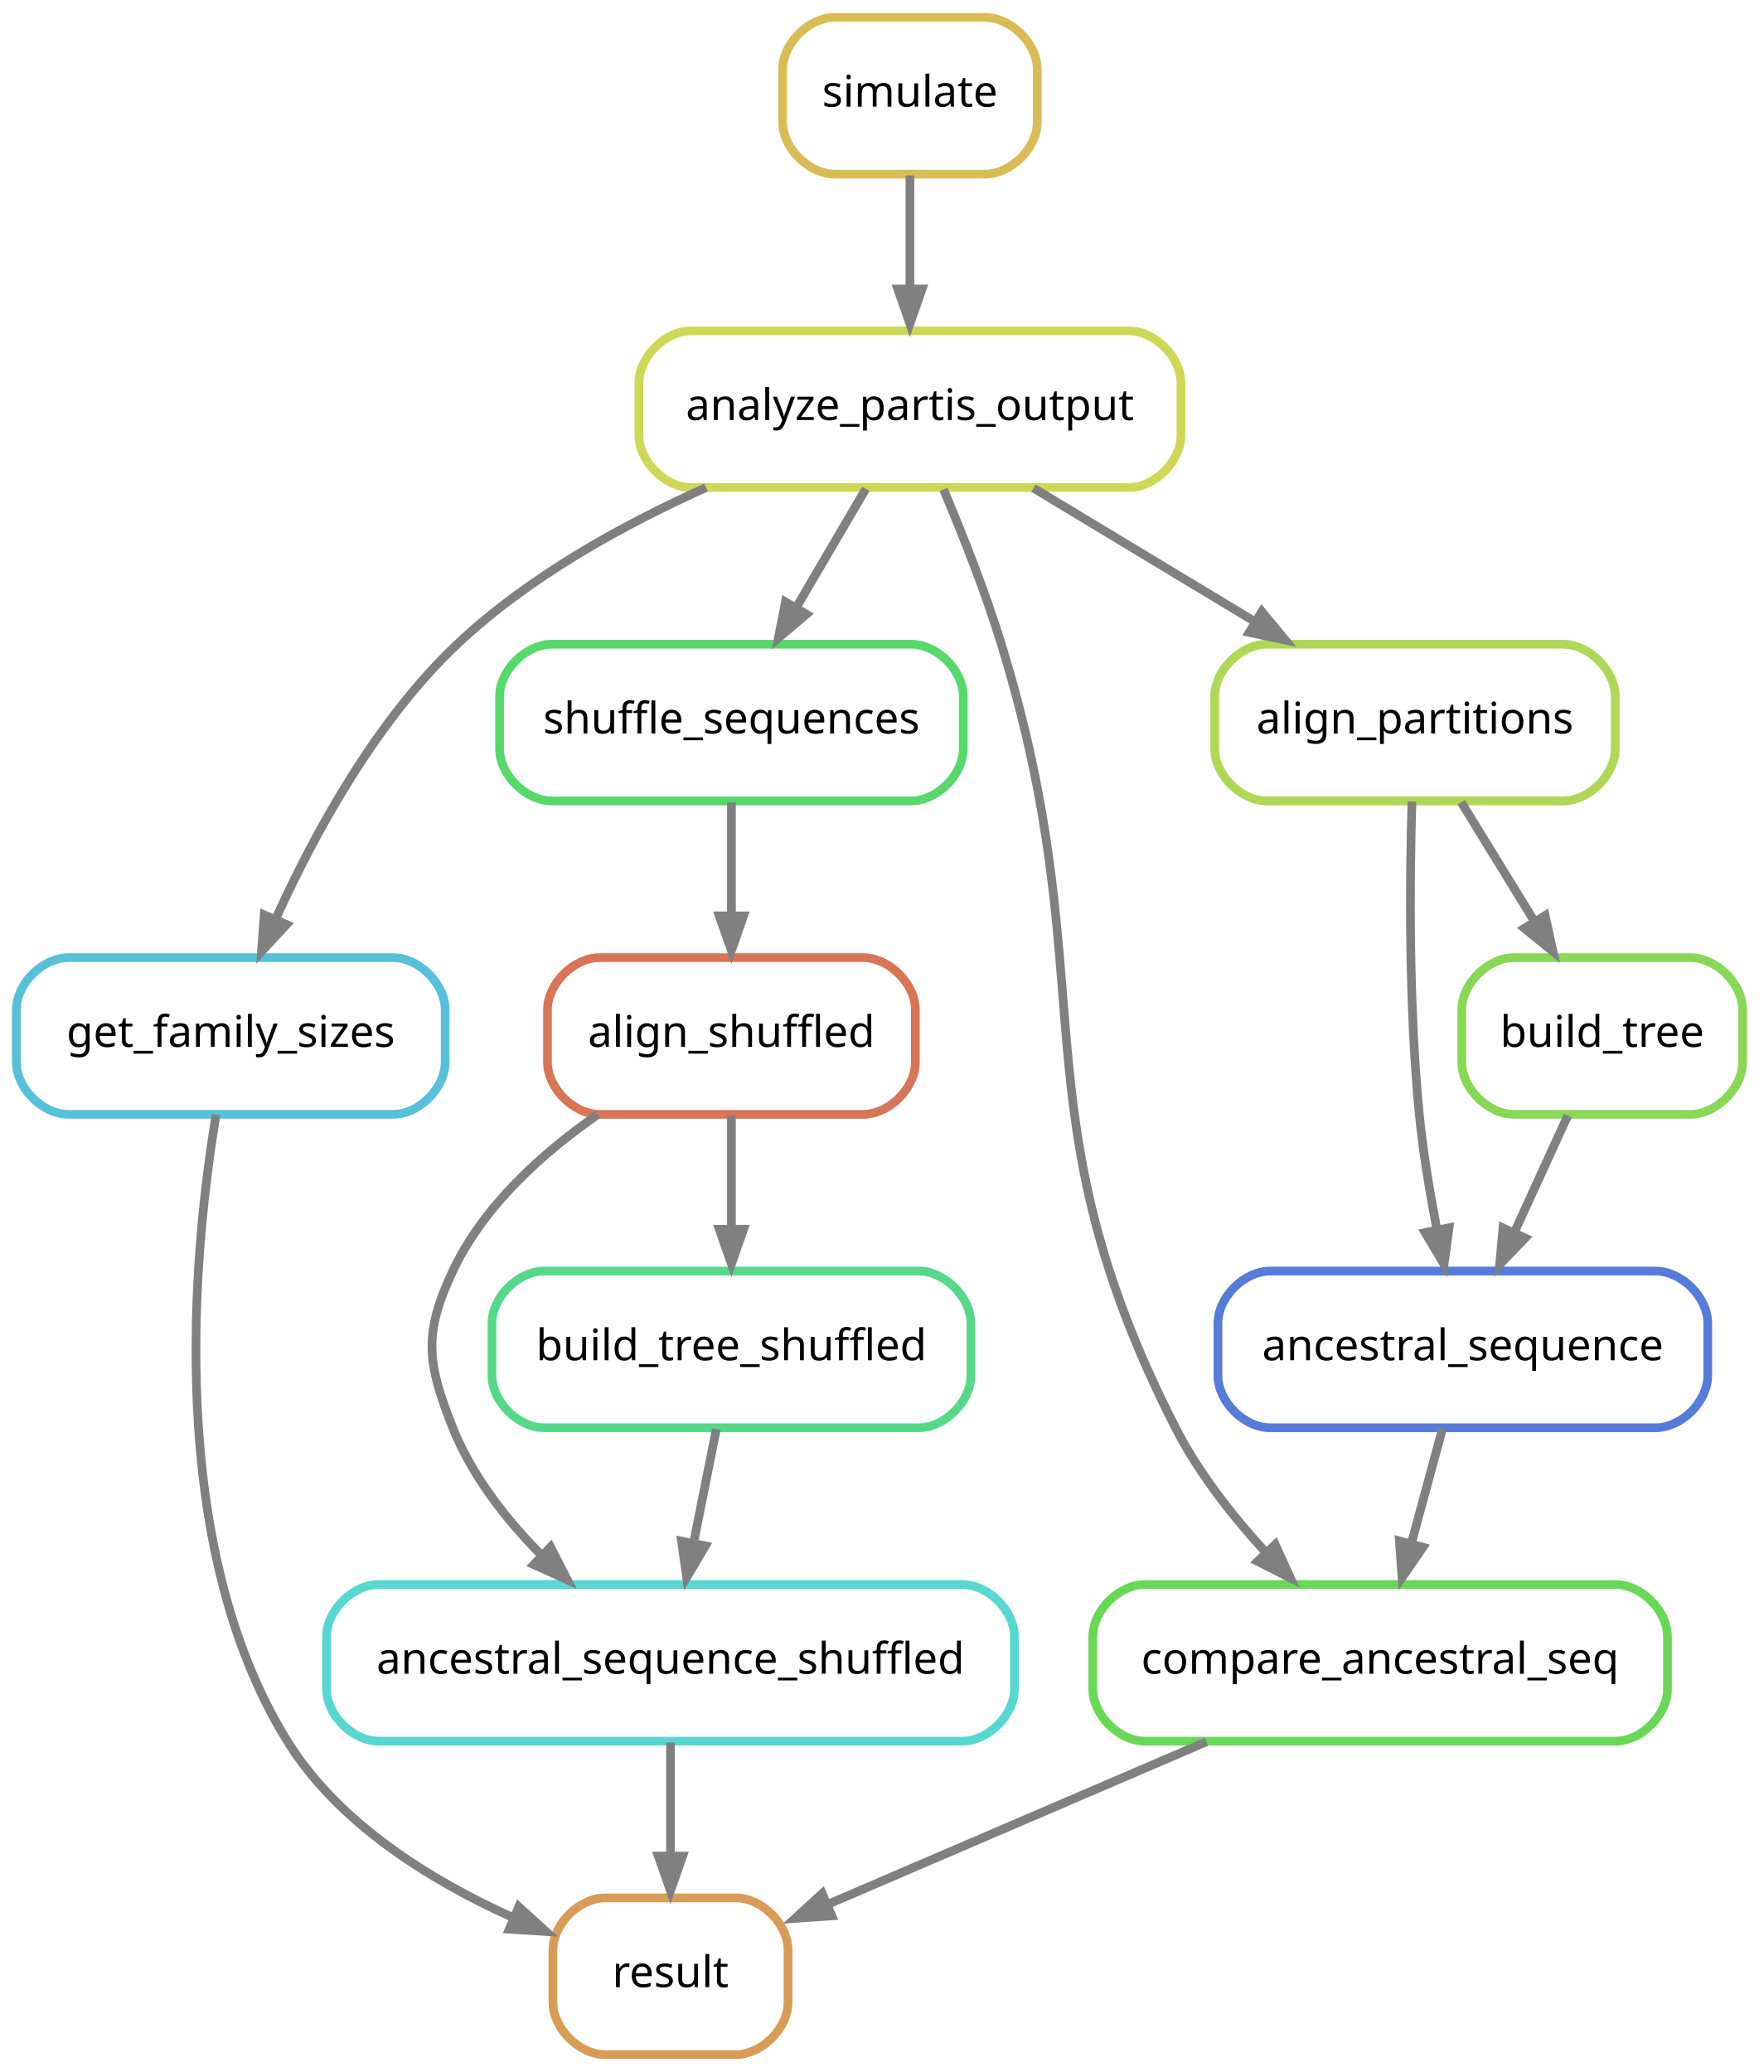
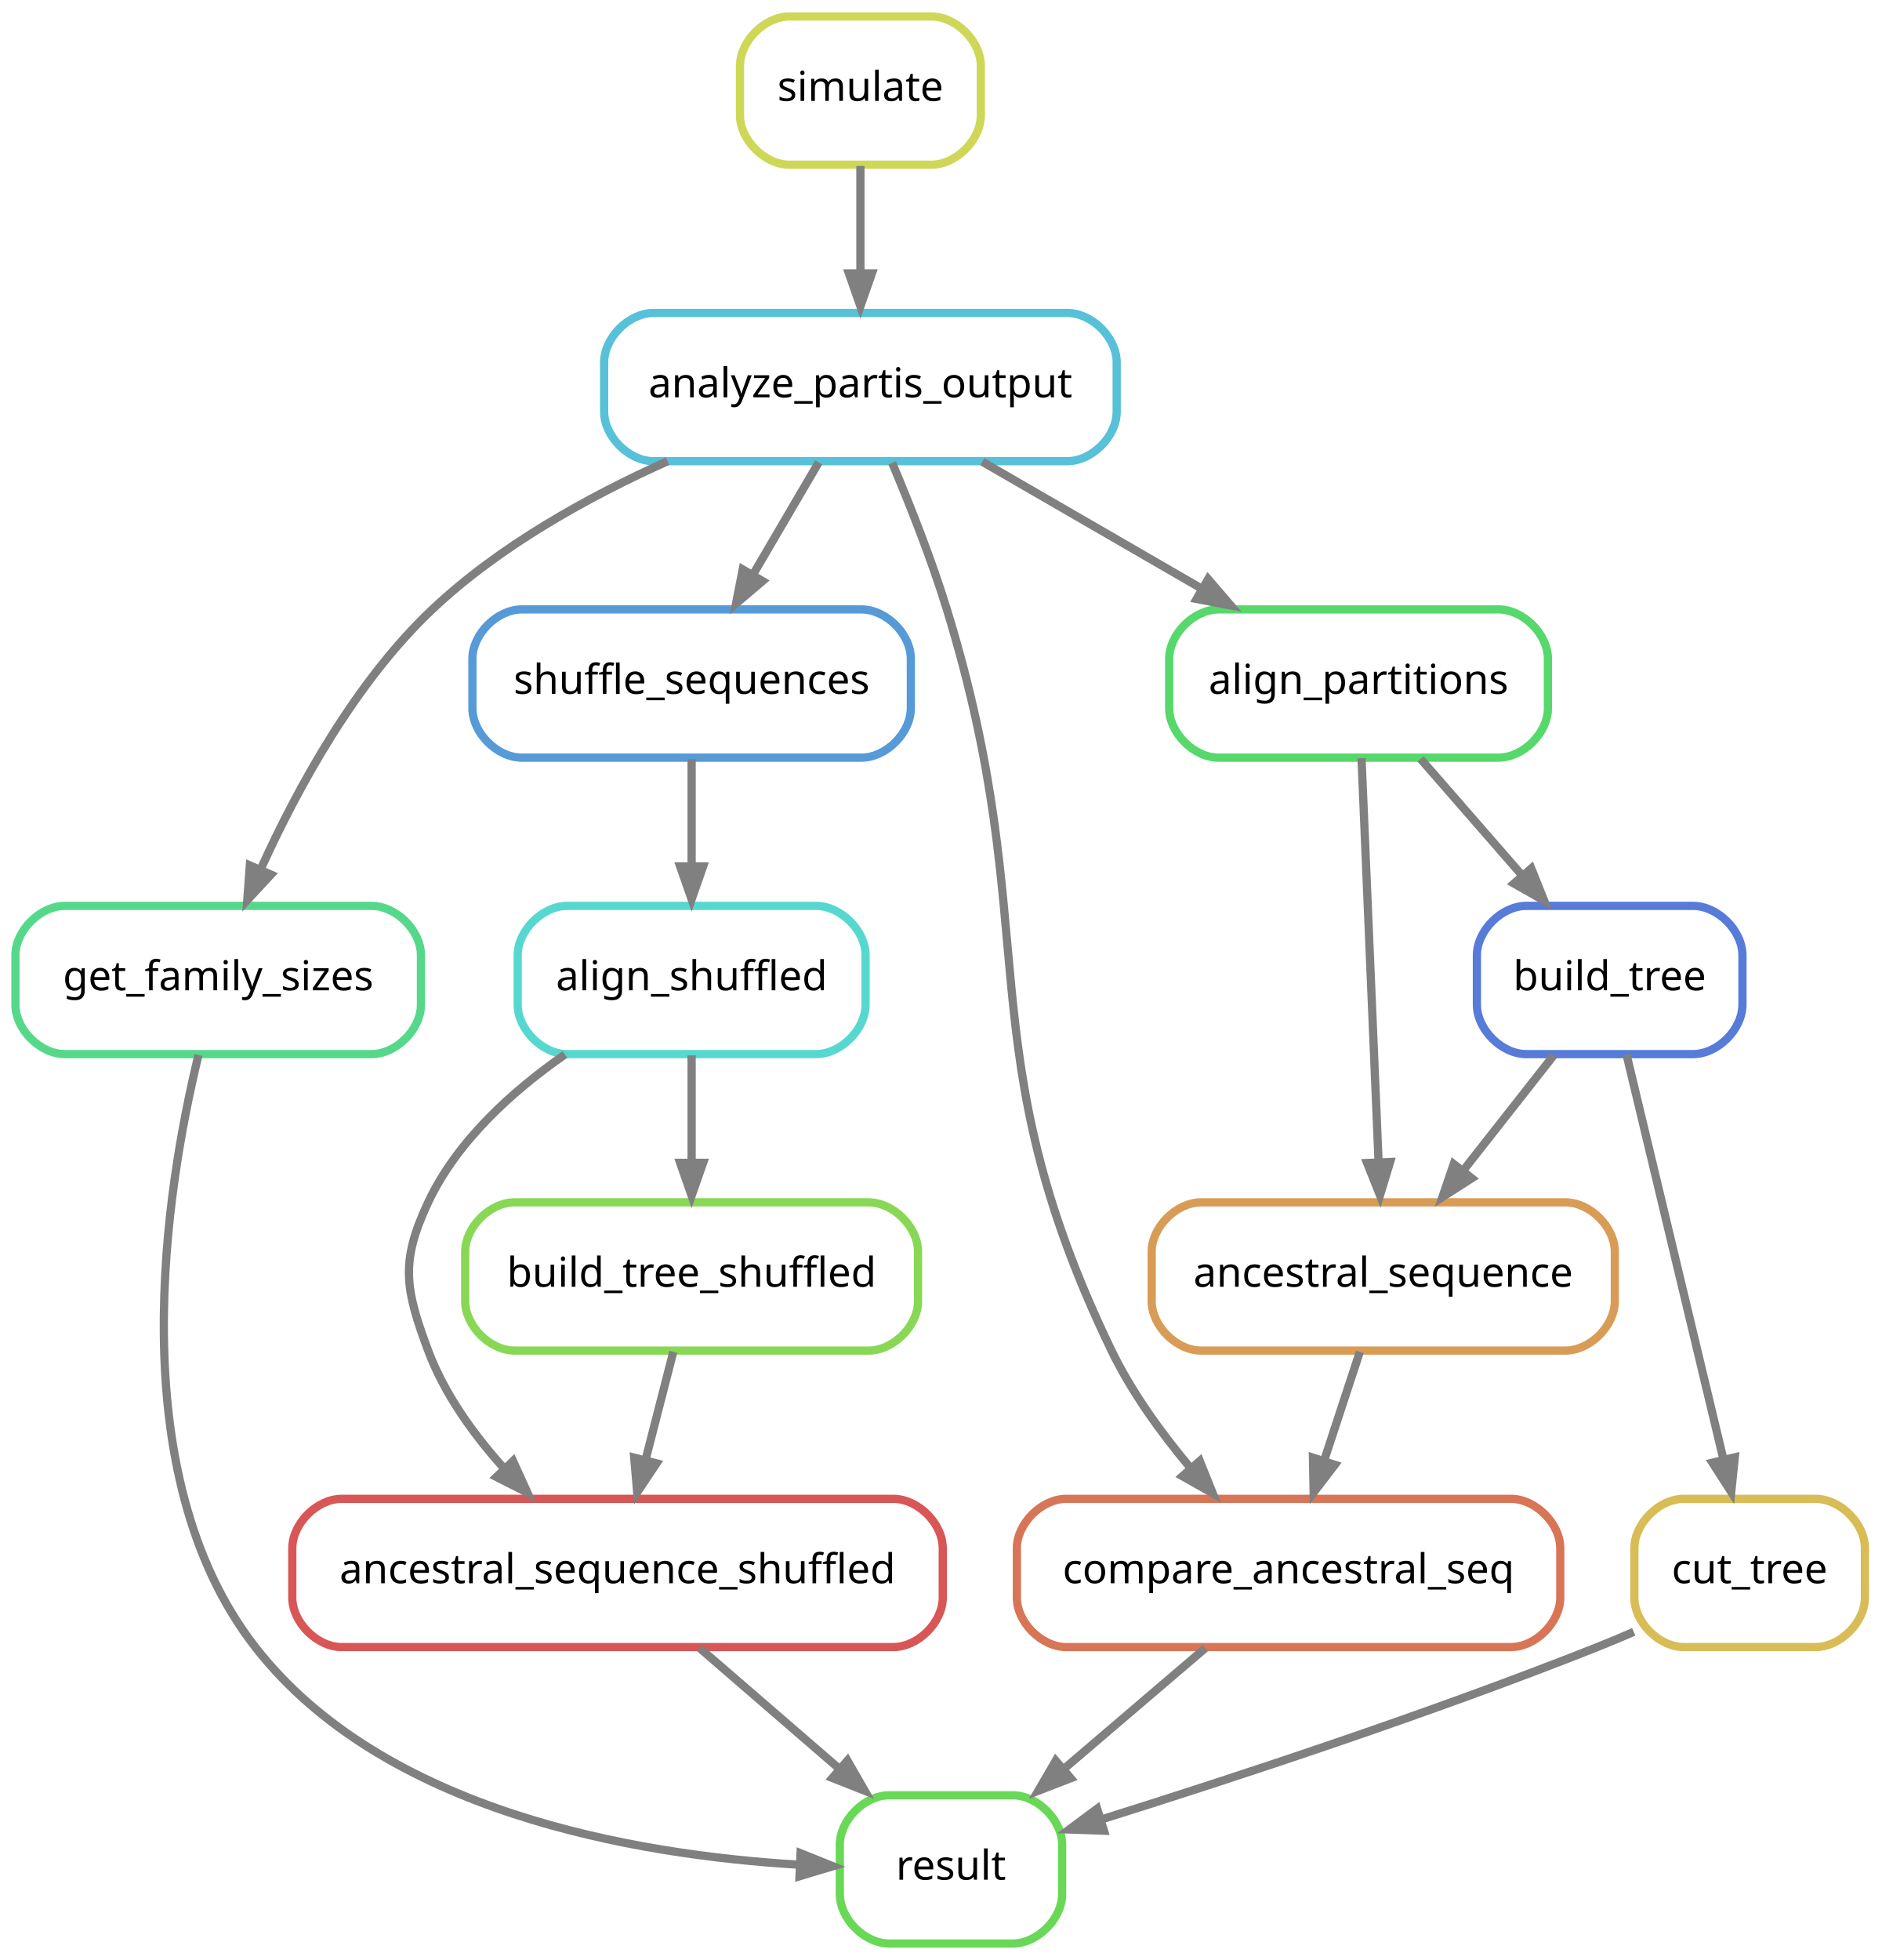
- <svg xmlns="http://www.w3.org/2000/svg" width="405pt" height="476pt" viewBox="0.00 0.00 405.00 476.00">
+ <svg xmlns="http://www.w3.org/2000/svg" width="457pt" height="476pt" viewBox="0.00 0.00 457.00 476.00">
  <g id="graph0" class="graph" transform="scale(1 1) rotate(0) translate(4 472)">
-     <polygon fill="white" stroke="white" points="-4,5 -4,-472 402,-472 402,5 -4,5" />
+     <polygon fill="white" stroke="white" points="-4,5 -4,-472 454,-472 454,5 -4,5" />
    <g id="node1" class="node">
-       <path fill="none" stroke="#d89c56" stroke-width="2" d="M165,-36C165,-36 135,-36 135,-36 129,-36 123,-30 123,-24 123,-24 123,-12 123,-12 123,-6 129,-0 135,-0 135,-0 165,-0 165,-0 171,-0 177,-6 177,-12 177,-12 177,-24 177,-24 177,-30 171,-36 165,-36" />
-       <text text-anchor="middle" x="150" y="-15.5" font-family="sans" font-size="10.00">result</text>
+       <path fill="none" stroke="#68d856" stroke-width="2" d="M242,-36C242,-36 212,-36 212,-36 206,-36 200,-30 200,-24 200,-24 200,-12 200,-12 200,-6 206,-0 212,-0 212,-0 242,-0 242,-0 248,-0 254,-6 254,-12 254,-12 254,-24 254,-24 254,-30 248,-36 242,-36" />
+       <text text-anchor="middle" x="227" y="-15.5" font-family="sans" font-size="10.00">result</text>
    </g>
    <g id="node2" class="node">
-       <path fill="none" stroke="#56c1d8" stroke-width="2" d="M86.25,-252C86.25,-252 11.75,-252 11.75,-252 5.75,-252 -0.25,-246 -0.25,-240 -0.25,-240 -0.25,-228 -0.25,-228 -0.25,-222 5.75,-216 11.75,-216 11.75,-216 86.25,-216 86.25,-216 92.25,-216 98.25,-222 98.25,-228 98.25,-228 98.25,-240 98.25,-240 98.25,-246 92.25,-252 86.25,-252" />
+       <path fill="none" stroke="#56d88a" stroke-width="2" d="M86.25,-252C86.25,-252 11.75,-252 11.75,-252 5.75,-252 -0.25,-246 -0.25,-240 -0.25,-240 -0.25,-228 -0.25,-228 -0.25,-222 5.75,-216 11.75,-216 11.75,-216 86.25,-216 86.25,-216 92.25,-216 98.25,-222 98.25,-228 98.25,-228 98.25,-240 98.25,-240 98.25,-246 92.25,-252 86.25,-252" />
      <text text-anchor="middle" x="49" y="-231.5" font-family="sans" font-size="10.00">get_family_sizes</text>
    </g>
-     <g id="edge2" class="edge">
-       <path fill="none" stroke="grey" stroke-width="2" d="M45.633,-215.939C40.44,-184.743 33.793,-117.532 62,-72 73.677,-53.151 94.768,-40.109 113.375,-31.68" />
-       <polygon fill="grey" stroke="grey" points="114.969,-34.806 122.816,-27.686 112.242,-28.359 114.969,-34.806" />
+     <g id="edge3" class="edge">
+       <path fill="none" stroke="grey" stroke-width="2" d="M44.216,-215.797C36.431,-183.771 24.986,-114.417 58,-72 89.12,-32.016 150.194,-21.546 189.769,-19.162" />
+       <polygon fill="grey" stroke="grey" points="189.998,-22.655 199.827,-18.701 189.677,-15.663 189.998,-22.655" />
    </g>
    <g id="node3" class="node">
-       <path fill="none" stroke="#ced856" stroke-width="2" d="M255.25,-396C255.25,-396 154.75,-396 154.75,-396 148.75,-396 142.75,-390 142.75,-384 142.75,-384 142.75,-372 142.75,-372 142.75,-366 148.75,-360 154.75,-360 154.75,-360 255.25,-360 255.25,-360 261.25,-360 267.25,-366 267.25,-372 267.25,-372 267.25,-384 267.25,-384 267.25,-390 261.25,-396 255.25,-396" />
+       <path fill="none" stroke="#56c1d8" stroke-width="2" d="M255.25,-396C255.25,-396 154.75,-396 154.75,-396 148.75,-396 142.75,-390 142.75,-384 142.75,-384 142.75,-372 142.75,-372 142.75,-366 148.75,-360 154.75,-360 154.75,-360 255.25,-360 255.25,-360 261.25,-360 267.25,-366 267.25,-372 267.25,-372 267.25,-384 267.25,-384 267.25,-390 261.25,-396 255.25,-396" />
      <text text-anchor="middle" x="205" y="-375.5" font-family="sans" font-size="10.00">analyze_partis_output</text>
    </g>
-     <g id="edge4" class="edge">
+     <g id="edge5" class="edge">
      <path fill="none" stroke="grey" stroke-width="2" d="M158.182,-359.997C138.885,-351.349 117.282,-339.373 101,-324 82.384,-306.424 68.335,-280.698 59.563,-261.42" />
      <polygon fill="grey" stroke="grey" points="62.663,-259.773 55.46,-252.003 56.246,-262.569 62.663,-259.773" />
    </g>
    <g id="node8" class="node">
-       <path fill="none" stroke="#56d86b" stroke-width="2" d="M205.25,-324C205.25,-324 122.75,-324 122.75,-324 116.75,-324 110.75,-318 110.75,-312 110.75,-312 110.75,-300 110.75,-300 110.75,-294 116.75,-288 122.75,-288 122.75,-288 205.25,-288 205.25,-288 211.25,-288 217.25,-294 217.25,-300 217.25,-300 217.25,-312 217.25,-312 217.25,-318 211.25,-324 205.25,-324" />
+       <path fill="none" stroke="#569ad8" stroke-width="2" d="M205.25,-324C205.25,-324 122.75,-324 122.75,-324 116.75,-324 110.75,-318 110.75,-312 110.75,-312 110.75,-300 110.75,-300 110.75,-294 116.75,-288 122.75,-288 122.75,-288 205.25,-288 205.25,-288 211.25,-288 217.25,-294 217.25,-300 217.25,-300 217.25,-312 217.25,-312 217.25,-318 211.25,-324 205.25,-324" />
      <text text-anchor="middle" x="164" y="-303.5" font-family="sans" font-size="10.00">shuffle_sequences</text>
    </g>
-     <g id="edge10" class="edge">
+     <g id="edge11" class="edge">
      <path fill="none" stroke="grey" stroke-width="2" d="M194.865,-359.697C190.148,-351.644 184.438,-341.894 179.218,-332.982" />
      <polygon fill="grey" stroke="grey" points="182.092,-330.964 174.018,-324.104 176.052,-334.502 182.092,-330.964" />
    </g>
    <g id="node9" class="node">
-       <path fill="none" stroke="#68d856" stroke-width="2" d="M367,-108C367,-108 259,-108 259,-108 253,-108 247,-102 247,-96 247,-96 247,-84 247,-84 247,-78 253,-72 259,-72 259,-72 367,-72 367,-72 373,-72 379,-78 379,-84 379,-84 379,-96 379,-96 379,-102 373,-108 367,-108" />
-       <text text-anchor="middle" x="313" y="-87.5" font-family="sans" font-size="10.00">compare_ancestral_seq</text>
+       <path fill="none" stroke="#d87556" stroke-width="2" d="M363,-108C363,-108 255,-108 255,-108 249,-108 243,-102 243,-96 243,-96 243,-84 243,-84 243,-78 249,-72 255,-72 255,-72 363,-72 363,-72 369,-72 375,-78 375,-84 375,-84 375,-96 375,-96 375,-102 369,-108 363,-108" />
+       <text text-anchor="middle" x="309" y="-87.5" font-family="sans" font-size="10.00">compare_ancestral_seq</text>
    </g>
-     <g id="edge12" class="edge">
-       <path fill="none" stroke="grey" stroke-width="2" d="M212.711,-359.583C217.031,-349.36 222.281,-336.11 226,-324 250.058,-245.659 228.734,-216.988 266,-144 271.224,-133.769 278.892,-123.948 286.527,-115.6" />
-       <polygon fill="grey" stroke="grey" points="289.058,-118.017 293.457,-108.378 284.008,-113.17 289.058,-118.017" />
+     <g id="edge13" class="edge">
+       <path fill="none" stroke="grey" stroke-width="2" d="M212.711,-359.583C217.031,-349.36 222.281,-336.11 226,-324 250.058,-245.659 230.344,-217.788 266,-144 270.844,-133.975 277.926,-124.168 284.95,-115.771" />
+       <polygon fill="grey" stroke="grey" points="287.634,-118.018 291.591,-108.19 282.369,-113.405 287.634,-118.018" />
    </g>
    <g id="node12" class="node">
-       <path fill="none" stroke="#afd856" stroke-width="2" d="M355,-324C355,-324 287,-324 287,-324 281,-324 275,-318 275,-312 275,-312 275,-300 275,-300 275,-294 281,-288 287,-288 287,-288 355,-288 355,-288 361,-288 367,-294 367,-300 367,-300 367,-312 367,-312 367,-318 361,-324 355,-324" />
-       <text text-anchor="middle" x="321" y="-303.5" font-family="sans" font-size="10.00">align_partitions</text>
+       <path fill="none" stroke="#56d86b" stroke-width="2" d="M360,-324C360,-324 292,-324 292,-324 286,-324 280,-318 280,-312 280,-312 280,-300 280,-300 280,-294 286,-288 292,-288 292,-288 360,-288 360,-288 366,-288 372,-294 372,-300 372,-300 372,-312 372,-312 372,-318 366,-324 360,-324" />
+       <text text-anchor="middle" x="326" y="-303.5" font-family="sans" font-size="10.00">align_partitions</text>
    </g>
-     <g id="edge16" class="edge">
-       <path fill="none" stroke="grey" stroke-width="2" d="M233.377,-359.876C248.544,-350.724 267.405,-339.342 283.739,-329.485" />
-       <polygon fill="grey" stroke="grey" points="285.761,-332.353 292.514,-324.19 282.144,-326.36 285.761,-332.353" />
+     <g id="edge17" class="edge">
+       <path fill="none" stroke="grey" stroke-width="2" d="M234.6,-359.876C250.567,-350.639 270.46,-339.131 287.606,-329.212" />
+       <polygon fill="grey" stroke="grey" points="289.383,-332.227 296.286,-324.19 285.878,-326.168 289.383,-332.227" />
    </g>
    <g id="node4" class="node">
-       <path fill="none" stroke="#d8bc56" stroke-width="2" d="M222.25,-468C222.25,-468 187.75,-468 187.75,-468 181.75,-468 175.75,-462 175.75,-456 175.75,-456 175.75,-444 175.75,-444 175.75,-438 181.75,-432 187.75,-432 187.75,-432 222.25,-432 222.25,-432 228.25,-432 234.25,-438 234.25,-444 234.25,-444 234.25,-456 234.25,-456 234.25,-462 228.25,-468 222.25,-468" />
+       <path fill="none" stroke="#ced856" stroke-width="2" d="M222.25,-468C222.25,-468 187.75,-468 187.75,-468 181.75,-468 175.75,-462 175.75,-456 175.75,-456 175.75,-444 175.75,-444 175.75,-438 181.75,-432 187.75,-432 187.75,-432 222.25,-432 222.25,-432 228.25,-432 234.25,-438 234.25,-444 234.25,-444 234.25,-456 234.25,-456 234.25,-462 228.25,-468 222.25,-468" />
      <text text-anchor="middle" x="205" y="-447.5" font-family="sans" font-size="10.00">simulate</text>
    </g>
-     <g id="edge5" class="edge">
+     <g id="edge6" class="edge">
      <path fill="none" stroke="grey" stroke-width="2" d="M205,-431.697C205,-423.983 205,-414.712 205,-406.112" />
      <polygon fill="grey" stroke="grey" points="208.5,-406.104 205,-396.104 201.5,-406.104 208.5,-406.104" />
    </g>
    <g id="node5" class="node">
-       <path fill="none" stroke="#56d8d0" stroke-width="2" d="M217,-108C217,-108 83,-108 83,-108 77,-108 71,-102 71,-96 71,-96 71,-84 71,-84 71,-78 77,-72 83,-72 83,-72 217,-72 217,-72 223,-72 229,-78 229,-84 229,-84 229,-96 229,-96 229,-102 223,-108 217,-108" />
-       <text text-anchor="middle" x="150" y="-87.5" font-family="sans" font-size="10.00">ancestral_sequence_shuffled</text>
+       <path fill="none" stroke="#d85656" stroke-width="2" d="M213,-108C213,-108 79,-108 79,-108 73,-108 67,-102 67,-96 67,-96 67,-84 67,-84 67,-78 73,-72 79,-72 79,-72 213,-72 213,-72 219,-72 225,-78 225,-84 225,-84 225,-96 225,-96 225,-102 219,-108 213,-108" />
+       <text text-anchor="middle" x="146" y="-87.5" font-family="sans" font-size="10.00">ancestral_sequence_shuffled</text>
    </g>
    <g id="edge1" class="edge">
-       <path fill="none" stroke="grey" stroke-width="2" d="M150,-71.697C150,-63.983 150,-54.712 150,-46.112" />
-       <polygon fill="grey" stroke="grey" points="153.5,-46.104 150,-36.104 146.5,-46.104 153.5,-46.104" />
+       <path fill="none" stroke="grey" stroke-width="2" d="M166.022,-71.697C176.126,-62.965 188.536,-52.24 199.518,-42.75" />
+       <polygon fill="grey" stroke="grey" points="201.93,-45.291 207.208,-36.104 197.353,-39.995 201.93,-45.291" />
    </g>
    <g id="node6" class="node">
-       <path fill="none" stroke="#56d88a" stroke-width="2" d="M207,-180C207,-180 121,-180 121,-180 115,-180 109,-174 109,-168 109,-168 109,-156 109,-156 109,-150 115,-144 121,-144 121,-144 207,-144 207,-144 213,-144 219,-150 219,-156 219,-156 219,-168 219,-168 219,-174 213,-180 207,-180" />
+       <path fill="none" stroke="#88d856" stroke-width="2" d="M207,-180C207,-180 121,-180 121,-180 115,-180 109,-174 109,-168 109,-168 109,-156 109,-156 109,-150 115,-144 121,-144 121,-144 207,-144 207,-144 213,-144 219,-150 219,-156 219,-156 219,-168 219,-168 219,-174 213,-180 207,-180" />
      <text text-anchor="middle" x="164" y="-159.5" font-family="sans" font-size="10.00">build_tree_shuffled</text>
    </g>
    <g id="edge7" class="edge">
-       <path fill="none" stroke="grey" stroke-width="2" d="M160.539,-143.697C158.997,-135.983 157.142,-126.712 155.422,-118.112" />
-       <polygon fill="grey" stroke="grey" points="158.814,-117.224 153.421,-108.104 151.95,-118.597 158.814,-117.224" />
+       <path fill="none" stroke="grey" stroke-width="2" d="M159.551,-143.697C157.545,-135.898 155.131,-126.509 152.899,-117.829" />
+       <polygon fill="grey" stroke="grey" points="156.278,-116.918 150.398,-108.104 149.499,-118.661 156.278,-116.918" />
    </g>
    <g id="node7" class="node">
-       <path fill="none" stroke="#d87556" stroke-width="2" d="M194.25,-252C194.25,-252 133.75,-252 133.75,-252 127.75,-252 121.75,-246 121.75,-240 121.75,-240 121.75,-228 121.75,-228 121.75,-222 127.75,-216 133.75,-216 133.75,-216 194.25,-216 194.25,-216 200.25,-216 206.25,-222 206.25,-228 206.25,-228 206.25,-240 206.25,-240 206.25,-246 200.25,-252 194.25,-252" />
+       <path fill="none" stroke="#56d8d0" stroke-width="2" d="M194.25,-252C194.25,-252 133.75,-252 133.75,-252 127.75,-252 121.75,-246 121.75,-240 121.75,-240 121.75,-228 121.75,-228 121.75,-222 127.75,-216 133.75,-216 133.75,-216 194.25,-216 194.25,-216 200.25,-216 206.25,-222 206.25,-228 206.25,-228 206.25,-240 206.25,-240 206.25,-246 200.25,-252 194.25,-252" />
      <text text-anchor="middle" x="164" y="-231.5" font-family="sans" font-size="10.00">align_shuffled</text>
    </g>
-     <g id="edge6" class="edge">
-       <path fill="none" stroke="grey" stroke-width="2" d="M133.231,-215.907C120.456,-207.021 106.999,-194.883 100,-180 93.191,-165.521 94.093,-158.87 100,-144 104.291,-133.199 111.942,-123.324 119.988,-115.102" />
-       <polygon fill="grey" stroke="grey" points="122.578,-117.469 127.404,-108.037 117.75,-112.401 122.578,-117.469" />
+     <g id="edge8" class="edge">
+       <path fill="none" stroke="grey" stroke-width="2" d="M133.231,-215.907C120.456,-207.021 106.999,-194.883 100,-180 93.191,-165.521 94.403,-158.989 100,-144 103.876,-133.621 110.803,-123.927 118.124,-115.743" />
+       <polygon fill="grey" stroke="grey" points="120.784,-118.026 125.177,-108.385 115.731,-113.182 120.784,-118.026" />
    </g>
-     <g id="edge8" class="edge">
+     <g id="edge9" class="edge">
      <path fill="none" stroke="grey" stroke-width="2" d="M164,-215.697C164,-207.983 164,-198.712 164,-190.112" />
      <polygon fill="grey" stroke="grey" points="167.5,-190.104 164,-180.104 160.5,-190.104 167.5,-190.104" />
    </g>
-     <g id="edge9" class="edge">
+     <g id="edge10" class="edge">
      <path fill="none" stroke="grey" stroke-width="2" d="M164,-287.697C164,-279.983 164,-270.712 164,-262.112" />
      <polygon fill="grey" stroke="grey" points="167.5,-262.104 164,-252.104 160.5,-262.104 167.5,-262.104" />
    </g>
-     <g id="edge3" class="edge">
-       <path fill="none" stroke="grey" stroke-width="2" d="M273.126,-71.876C246.717,-60.535 212.336,-45.77 186.62,-34.726" />
-       <polygon fill="grey" stroke="grey" points="187.792,-31.421 177.222,-30.691 185.03,-37.853 187.792,-31.421" />
+     <g id="edge2" class="edge">
+       <path fill="none" stroke="grey" stroke-width="2" d="M288.73,-71.697C278.502,-62.965 265.939,-52.24 254.822,-42.75" />
+       <polygon fill="grey" stroke="grey" points="256.915,-39.935 247.037,-36.104 252.37,-45.259 256.915,-39.935" />
    </g>
    <g id="node10" class="node">
-       <path fill="none" stroke="#567bd8" stroke-width="2" d="M376.25,-180C376.25,-180 287.75,-180 287.75,-180 281.75,-180 275.75,-174 275.75,-168 275.75,-168 275.75,-156 275.75,-156 275.75,-150 281.75,-144 287.75,-144 287.75,-144 376.25,-144 376.25,-144 382.25,-144 388.25,-150 388.25,-156 388.25,-156 388.25,-168 388.25,-168 388.25,-174 382.25,-180 376.25,-180" />
+       <path fill="none" stroke="#d89c56" stroke-width="2" d="M376.25,-180C376.25,-180 287.75,-180 287.75,-180 281.75,-180 275.75,-174 275.75,-168 275.75,-168 275.75,-156 275.75,-156 275.75,-150 281.75,-144 287.75,-144 287.75,-144 376.25,-144 376.25,-144 382.25,-144 388.25,-150 388.25,-156 388.25,-156 388.25,-168 388.25,-168 388.25,-174 382.25,-180 376.25,-180" />
      <text text-anchor="middle" x="332" y="-159.5" font-family="sans" font-size="10.00">ancestral_sequence</text>
    </g>
-     <g id="edge11" class="edge">
-       <path fill="none" stroke="grey" stroke-width="2" d="M327.303,-143.697C325.187,-135.898 322.638,-126.509 320.282,-117.829" />
-       <polygon fill="grey" stroke="grey" points="323.64,-116.838 317.643,-108.104 316.884,-118.672 323.64,-116.838" />
+     <g id="edge12" class="edge">
+       <path fill="none" stroke="grey" stroke-width="2" d="M326.315,-143.697C323.752,-135.898 320.667,-126.509 317.815,-117.829" />
+       <polygon fill="grey" stroke="grey" points="321.067,-116.512 314.62,-108.104 314.416,-118.697 321.067,-116.512" />
    </g>
    <g id="node11" class="node">
-       <path fill="none" stroke="#88d856" stroke-width="2" d="M384.25,-252C384.25,-252 343.75,-252 343.75,-252 337.75,-252 331.75,-246 331.75,-240 331.75,-240 331.75,-228 331.75,-228 331.75,-222 337.75,-216 343.75,-216 343.75,-216 384.25,-216 384.25,-216 390.25,-216 396.25,-222 396.25,-228 396.25,-228 396.25,-240 396.25,-240 396.25,-246 390.25,-252 384.25,-252" />
-       <text text-anchor="middle" x="364" y="-231.5" font-family="sans" font-size="10.00">build_tree</text>
+       <path fill="none" stroke="#567bd8" stroke-width="2" d="M407.25,-252C407.25,-252 366.75,-252 366.75,-252 360.75,-252 354.75,-246 354.75,-240 354.75,-240 354.75,-228 354.75,-228 354.75,-222 360.75,-216 366.75,-216 366.75,-216 407.25,-216 407.25,-216 413.25,-216 419.25,-222 419.25,-228 419.25,-228 419.25,-240 419.25,-240 419.25,-246 413.25,-252 407.25,-252" />
+       <text text-anchor="middle" x="387" y="-231.5" font-family="sans" font-size="10.00">build_tree</text>
    </g>
-     <g id="edge13" class="edge">
-       <path fill="none" stroke="grey" stroke-width="2" d="M356.09,-215.697C352.447,-207.728 348.046,-198.1 344.006,-189.264" />
-       <polygon fill="grey" stroke="grey" points="347.16,-187.744 339.819,-180.104 340.794,-190.654 347.16,-187.744" />
+     <g id="edge15" class="edge">
+       <path fill="none" stroke="grey" stroke-width="2" d="M373.404,-215.697C366.877,-207.389 358.932,-197.277 351.753,-188.141" />
+       <polygon fill="grey" stroke="grey" points="354.369,-185.805 345.439,-180.104 348.865,-190.13 354.369,-185.805" />
+     </g>
+     <g id="node13" class="node">
+       <path fill="none" stroke="#d8bc56" stroke-width="2" d="M437,-108C437,-108 405,-108 405,-108 399,-108 393,-102 393,-96 393,-96 393,-84 393,-84 393,-78 399,-72 405,-72 405,-72 437,-72 437,-72 443,-72 449,-78 449,-84 449,-84 449,-96 449,-96 449,-102 443,-108 437,-108" />
+       <text text-anchor="middle" x="421" y="-87.5" font-family="sans" font-size="10.00">cut_tree</text>
+     </g>
+     <g id="edge18" class="edge">
+       <path fill="none" stroke="grey" stroke-width="2" d="M391.101,-215.871C396.921,-191.564 407.635,-146.819 414.532,-118.013" />
+       <polygon fill="grey" stroke="grey" points="417.959,-118.729 416.884,-108.189 411.152,-117.099 417.959,-118.729" />
    </g>
    <g id="edge14" class="edge">
-       <path fill="none" stroke="grey" stroke-width="2" d="M320.306,-287.889C319.785,-269.934 319.529,-240.911 322,-216 322.845,-207.483 324.361,-198.291 325.962,-189.992" />
-       <polygon fill="grey" stroke="grey" points="329.415,-190.574 327.99,-180.076 322.557,-189.171 329.415,-190.574" />
+       <path fill="none" stroke="grey" stroke-width="2" d="M326.724,-287.871C327.746,-263.67 329.625,-219.211 330.843,-190.393" />
+       <polygon fill="grey" stroke="grey" points="334.348,-190.328 331.274,-180.189 327.355,-190.033 334.348,-190.328" />
    </g>
-     <g id="edge15" class="edge">
-       <path fill="none" stroke="grey" stroke-width="2" d="M331.629,-287.697C336.628,-279.559 342.691,-269.689 348.212,-260.701" />
-       <polygon fill="grey" stroke="grey" points="351.241,-262.457 353.493,-252.104 345.277,-258.793 351.241,-262.457" />
+     <g id="edge16" class="edge">
+       <path fill="none" stroke="grey" stroke-width="2" d="M341.079,-287.697C348.392,-279.305 357.31,-269.07 365.335,-259.861" />
+       <polygon fill="grey" stroke="grey" points="368.164,-261.943 372.095,-252.104 362.886,-257.344 368.164,-261.943" />
+     </g>
+     <g id="edge4" class="edge">
+       <path fill="none" stroke="grey" stroke-width="2" d="M392.851,-75.697C389.881,-74.404 386.891,-73.148 384,-72 343.591,-55.948 296.171,-40.376 264.104,-30.312" />
+       <polygon fill="grey" stroke="grey" points="264.849,-26.878 254.261,-27.245 262.766,-33.561 264.849,-26.878" />
    </g>
  </g>
</svg>
